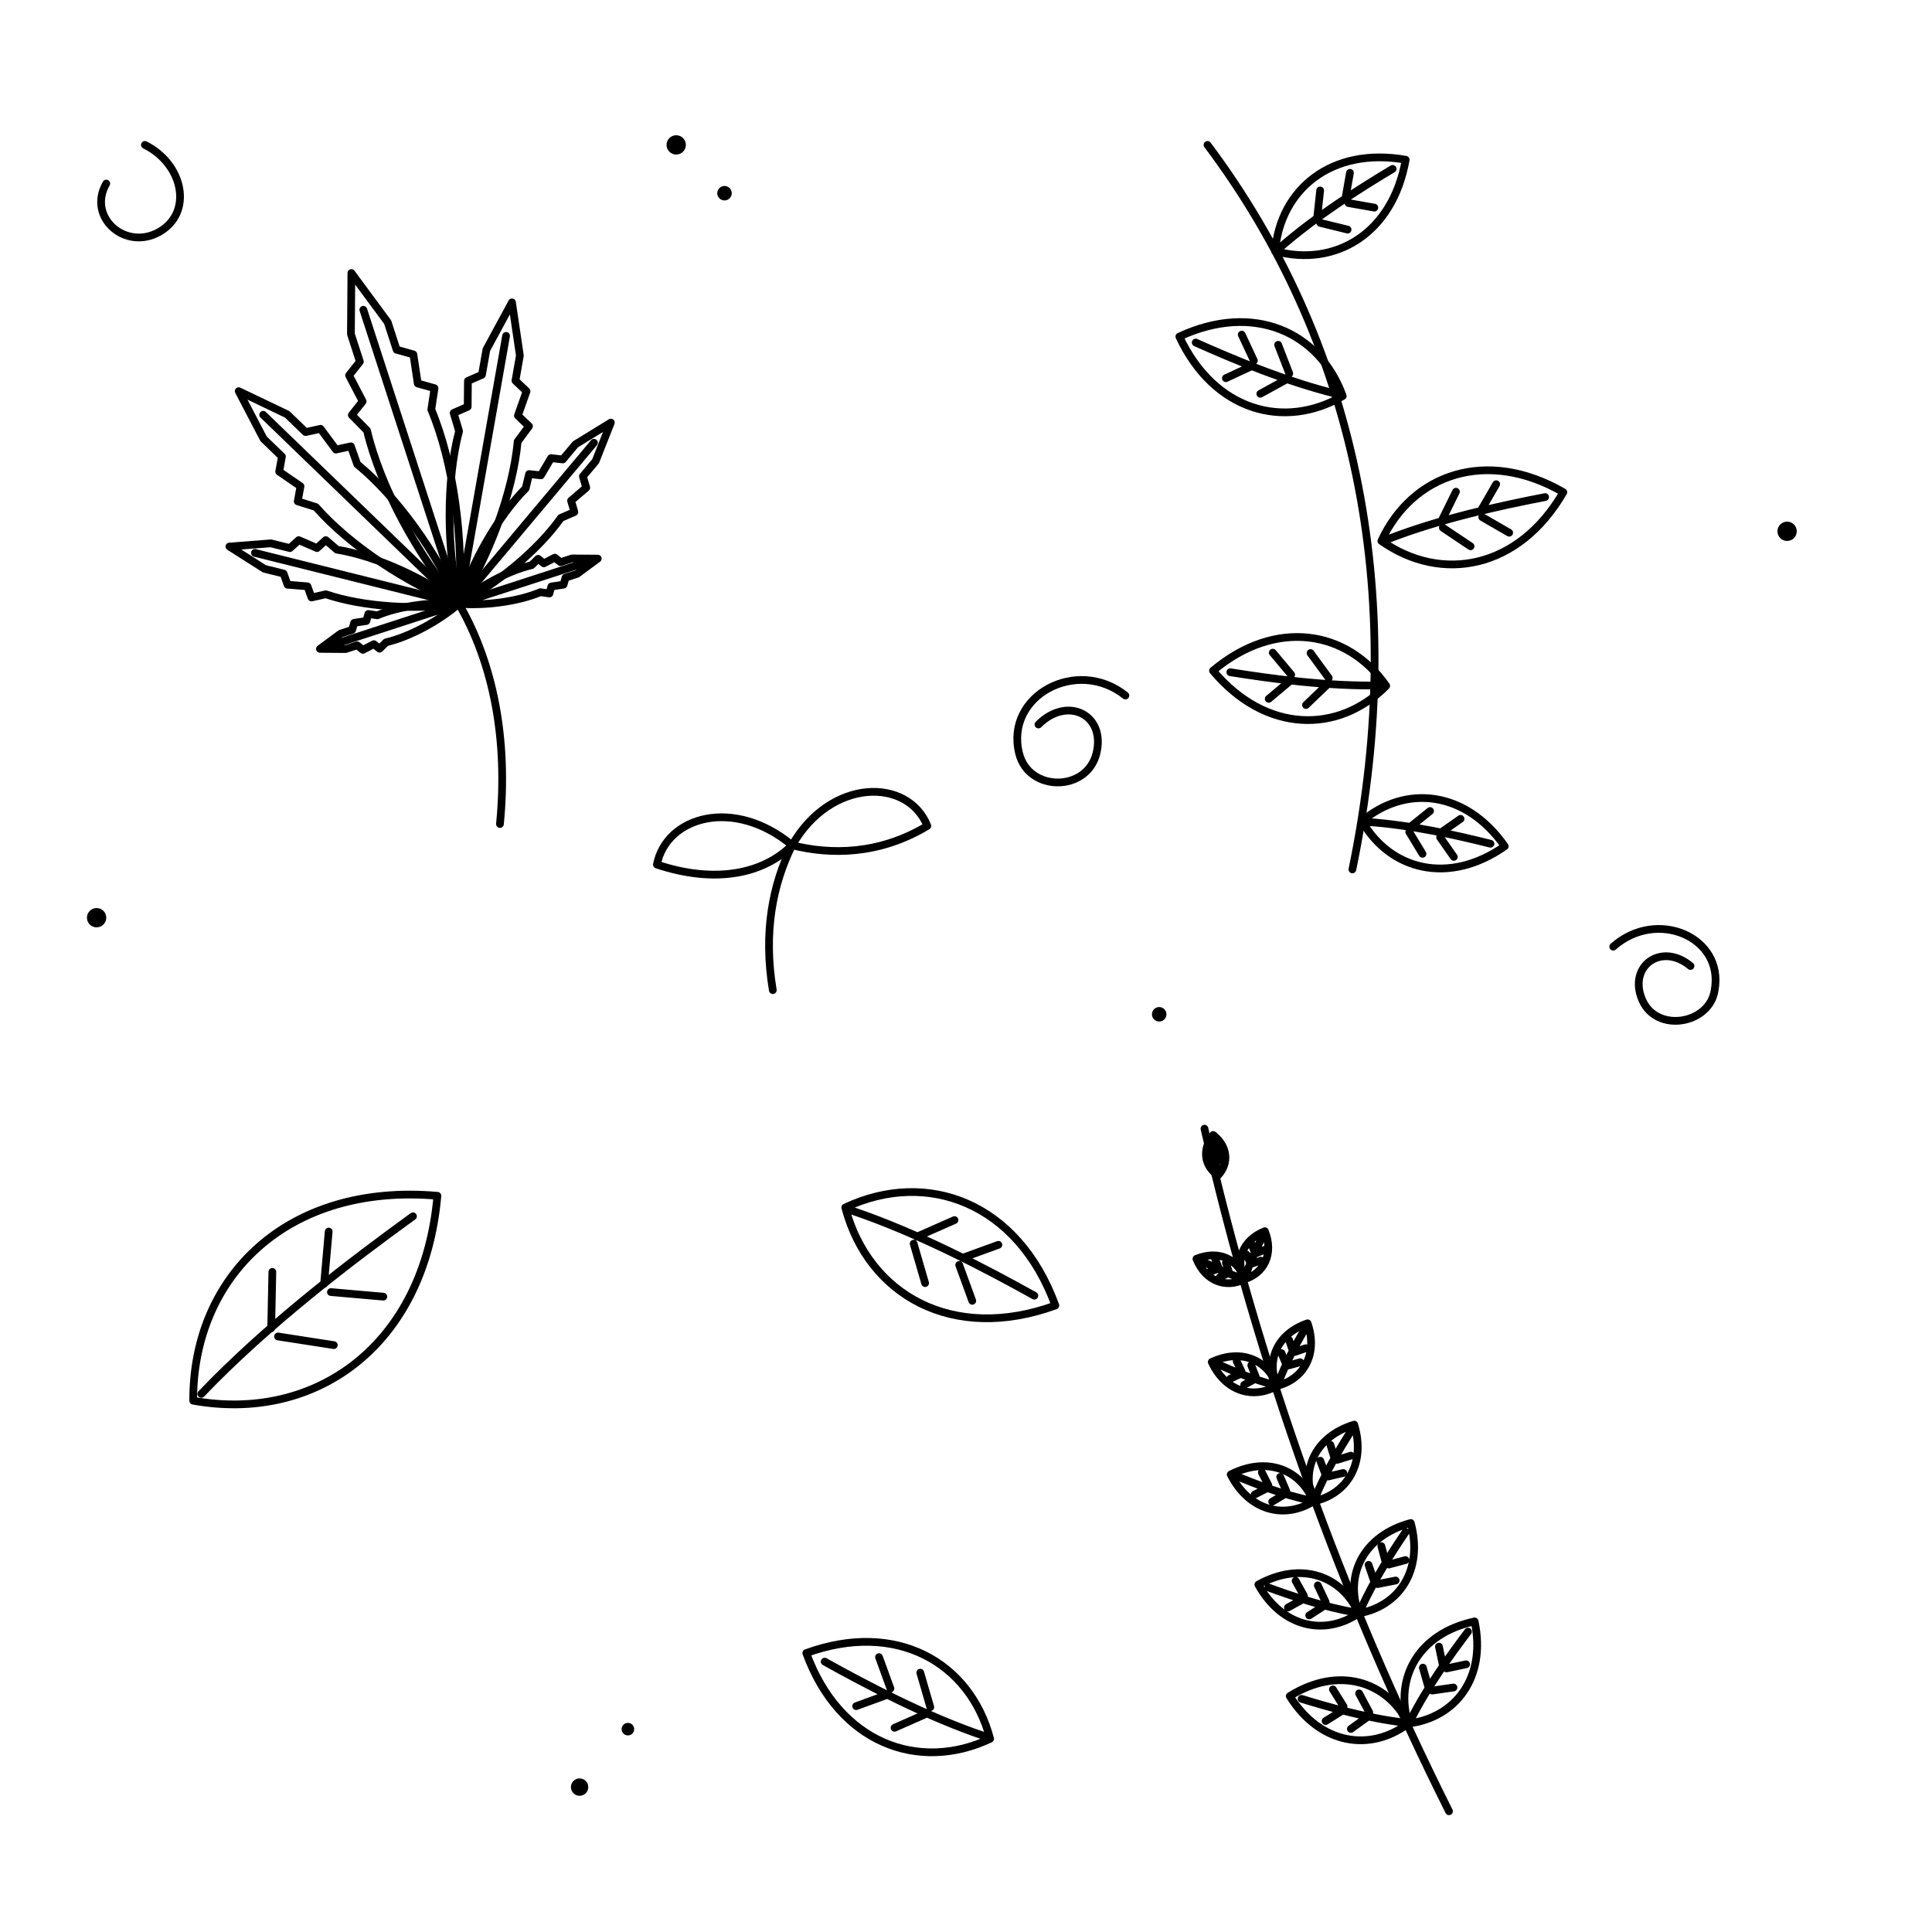
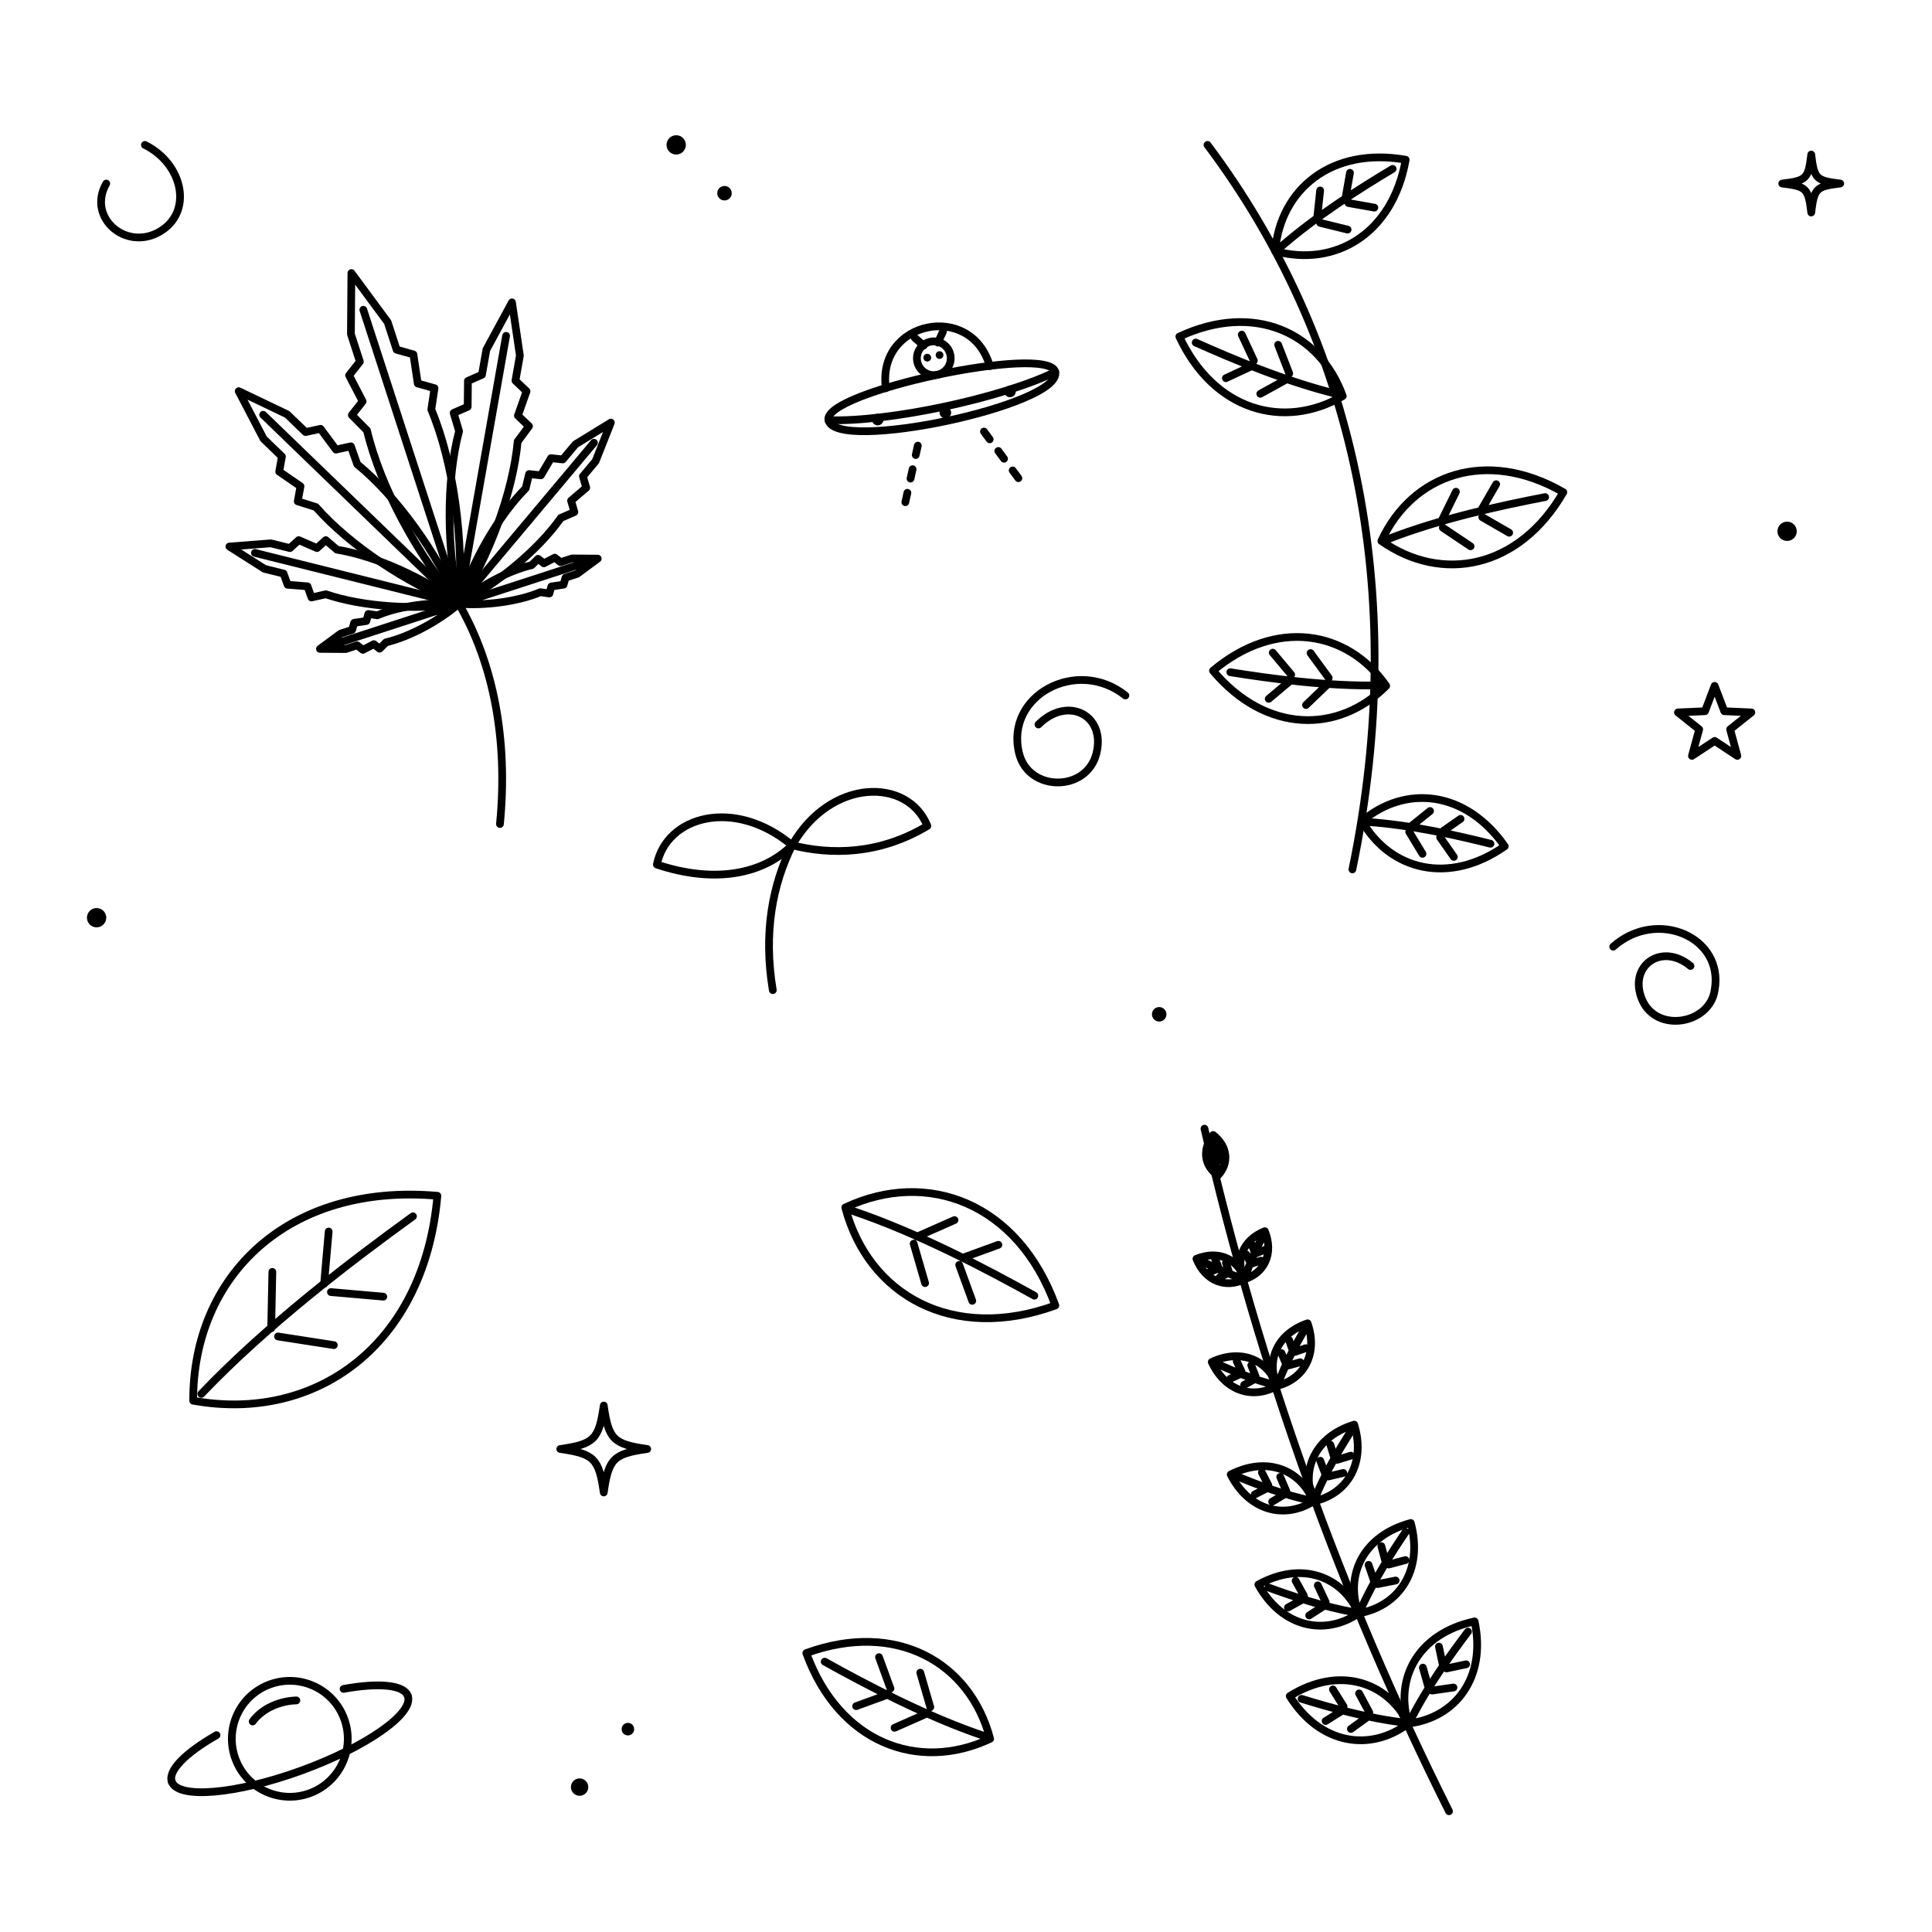
<svg xmlns="http://www.w3.org/2000/svg" xmlns:xlink="http://www.w3.org/1999/xlink" viewBox="0 0 400 400" fill="none" stroke="#000" stroke-width="1.6" stroke-linecap="round" stroke-linejoin="round">
  <defs>
    <path id="leaflet" vector-effect="non-scaling-stroke" d="M0 0 C-5 -12 -8 -28 -7 -40 L-9 -44 L-6 -46 L-7 -52 L-4 -54 L-4 -60 L0 -72 L4 -60 L4 -54 L7 -52 L6 -46 L9 -44 L7 -40 C8 -28 5 -12 0 0 Z M0 -3 L0 -64" />
    <path id="leaf" vector-effect="non-scaling-stroke" d="M0 0 C15 -18 40 -20 60 0 C40 20 15 18 0 0 Z M2 0 C20 -2 40 -1 54 0 M20 -1 L27 -9 M33 -1 L40 -8 M20 1 L27 9 M33 1 L40 8" />
  </defs>
  <g transform="translate(95 125) rotate(-18)">
    <use xlink:href="#leaflet" />
    <use xlink:href="#leaflet" transform="rotate(-28) scale(.88)" />
    <use xlink:href="#leaflet" transform="rotate(28) scale(.88)" />
    <use xlink:href="#leaflet" transform="rotate(-58) scale(.68)" />
    <use xlink:href="#leaflet" transform="rotate(58) scale(.68)" />
    <use xlink:href="#leaflet" transform="rotate(-90) scale(.42)" />
    <use xlink:href="#leaflet" transform="rotate(90) scale(.42)" />
    <path d="M0 0 C3 14 1 30 -6 46" />
  </g>
  <g transform="translate(250 30)">
    <path d="M0 0 C30 40 42 92 30 150" />
    <use xlink:href="#leaf" transform="translate(14 22) rotate(-35) scale(.55)" />
    <use xlink:href="#leaf" transform="translate(28 52) rotate(200) scale(.6)" />
    <use xlink:href="#leaf" transform="translate(36 82) rotate(-15) scale(.65)" />
    <use xlink:href="#leaf" transform="translate(37 112) rotate(185) scale(.6)" />
    <use xlink:href="#leaf" transform="translate(32 140) rotate(10) scale(.5)" />
  </g>
  <g transform="translate(300 375) rotate(-22)">
    <path d="M0 0 C-4 -50 -2 -100 6 -150" />
    <use xlink:href="#leaf" transform="translate(-1 -20) rotate(-35) scale(.42)" />
    <use xlink:href="#leaf" transform="translate(-1 -20) rotate(215) scale(.42)" />
    <use xlink:href="#leaf" transform="translate(-2 -45) rotate(-38) scale(.36)" />
    <use xlink:href="#leaf" transform="translate(-2 -45) rotate(218) scale(.36)" />
    <use xlink:href="#leaf" transform="translate(-2 -70) rotate(-40) scale(.3)" />
    <use xlink:href="#leaf" transform="translate(-2 -70) rotate(220) scale(.3)" />
    <use xlink:href="#leaf" transform="translate(0 -95) rotate(-42) scale(.24)" />
    <use xlink:href="#leaf" transform="translate(0 -95) rotate(222) scale(.24)" />
    <use xlink:href="#leaf" transform="translate(2 -118) rotate(-45) scale(.18)" />
    <use xlink:href="#leaf" transform="translate(2 -118) rotate(225) scale(.18)" />
    <use xlink:href="#leaf" transform="translate(5 -140) rotate(-75) scale(.14)" />
  </g>
  <use xlink:href="#leaf" transform="translate(40 290) rotate(-40) scale(1.1)" />
  <use xlink:href="#leaf" transform="translate(175 250) rotate(25) scale(.8)" />
  <use xlink:href="#leaf" transform="translate(205 360) rotate(-155) scale(.7)" />
  <g transform="translate(160 205)">
    <path d="M0 0 C-2 -12 0 -22 4 -30" />
    <path d="M4 -30 C-8 -40 -22 -36 -24 -26 C-12 -22 -2 -24 4 -30 Z" />
    <path d="M4 -30 C12 -44 28 -44 32 -34 C22 -28 12 -28 4 -30 Z" />
  </g>
  <path d="M215 150 c6 -6 14 -2 12 6 c-2 8 -14 8 -16 0 c-3 -12 12 -20 22 -12" />
  <path d="M350 200 c-6 -5 -13 0 -10 7 c3 7 14 5 15 -2 c2 -11 -12 -17 -21 -9" />
  <path d="M30 30 c8 4 10 14 3 18 c-7 4 -15 -3 -11 -10" />
+   <g transform="translate(195 82) rotate(-12)">
+     <path d="M-24 0 C-24 -6 24 -6 24 0 C24 7 -24 7 -24 0 Z" />
+     <path d="M-24 0 C-12 3 12 3 24 0" />
+     <path d="M-11 -4 C-10 -18 10 -18 11 -4" />
+     <circle cx="0" cy="-8" r="3.5" />
+     <path d="M-1.5 -11 L-3 -13 M1.5 -11 L3 -13" />
+     <path d="M-7 9 L-12 20 M7 9 L12 20" stroke-dasharray="2 3" />
+     <g fill="#000" stroke="none">
+       <circle cx="-1.3" cy="-8.4" r=".8" />
+       <circle cx="1.3" cy="-8.4" r=".8" />
+       <circle cx="-14" cy="2" r="1.2" />
+       <circle cx="0" cy="3.5" r="1.2" />
+       <circle cx="14" cy="2" r="1.2" />
+     </g>
+   </g>
+   <g transform="translate(60 360) rotate(-20)">
+     <circle cx="0" cy="0" r="12" />
+     <path d="M-26 0 A26 7 0 0 0 26 0" />
+     <path d="M-26 0 A26 7 0 0 1 -14 -5.9 M14 -5.9 A26 7 0 0 1 26 0" />
+     <path d="M-6 -6 C-3 -8 1 -8 4 -7" />
+   </g>
+   <path d="M125 291 C126 298 127 299 134 300 C127 301 126 302 125 309 C124 302 123 301 116 300 C123 299 124 298 125 291 Z" />
+   <path d="M375 32 C375.6 37 376 37.4 381 38 C376 38.6 375.6 39 375 44 C374.4 39 374 38.6 369 38 C374 37.4 374.4 37 375 32 Z" />
+   <path d="M355 142 L357 147.25 L362.6 147.5 L358.2 151 L359.7 156.5 L355 153.4 L350.3 156.5 L351.8 151 L347.4 147.5 L353 147.25 Z" />
  <g fill="#000" stroke="none">
    <circle cx="140" cy="30" r="2" />
    <circle cx="150" cy="40" r="1.5" />
    <circle cx="370" cy="110" r="2" />
    <circle cx="120" cy="370" r="1.8" />
    <circle cx="130" cy="358" r="1.3" />
    <circle cx="240" cy="210" r="1.5" />
    <circle cx="20" cy="190" r="2" />
  </g>
</svg>
